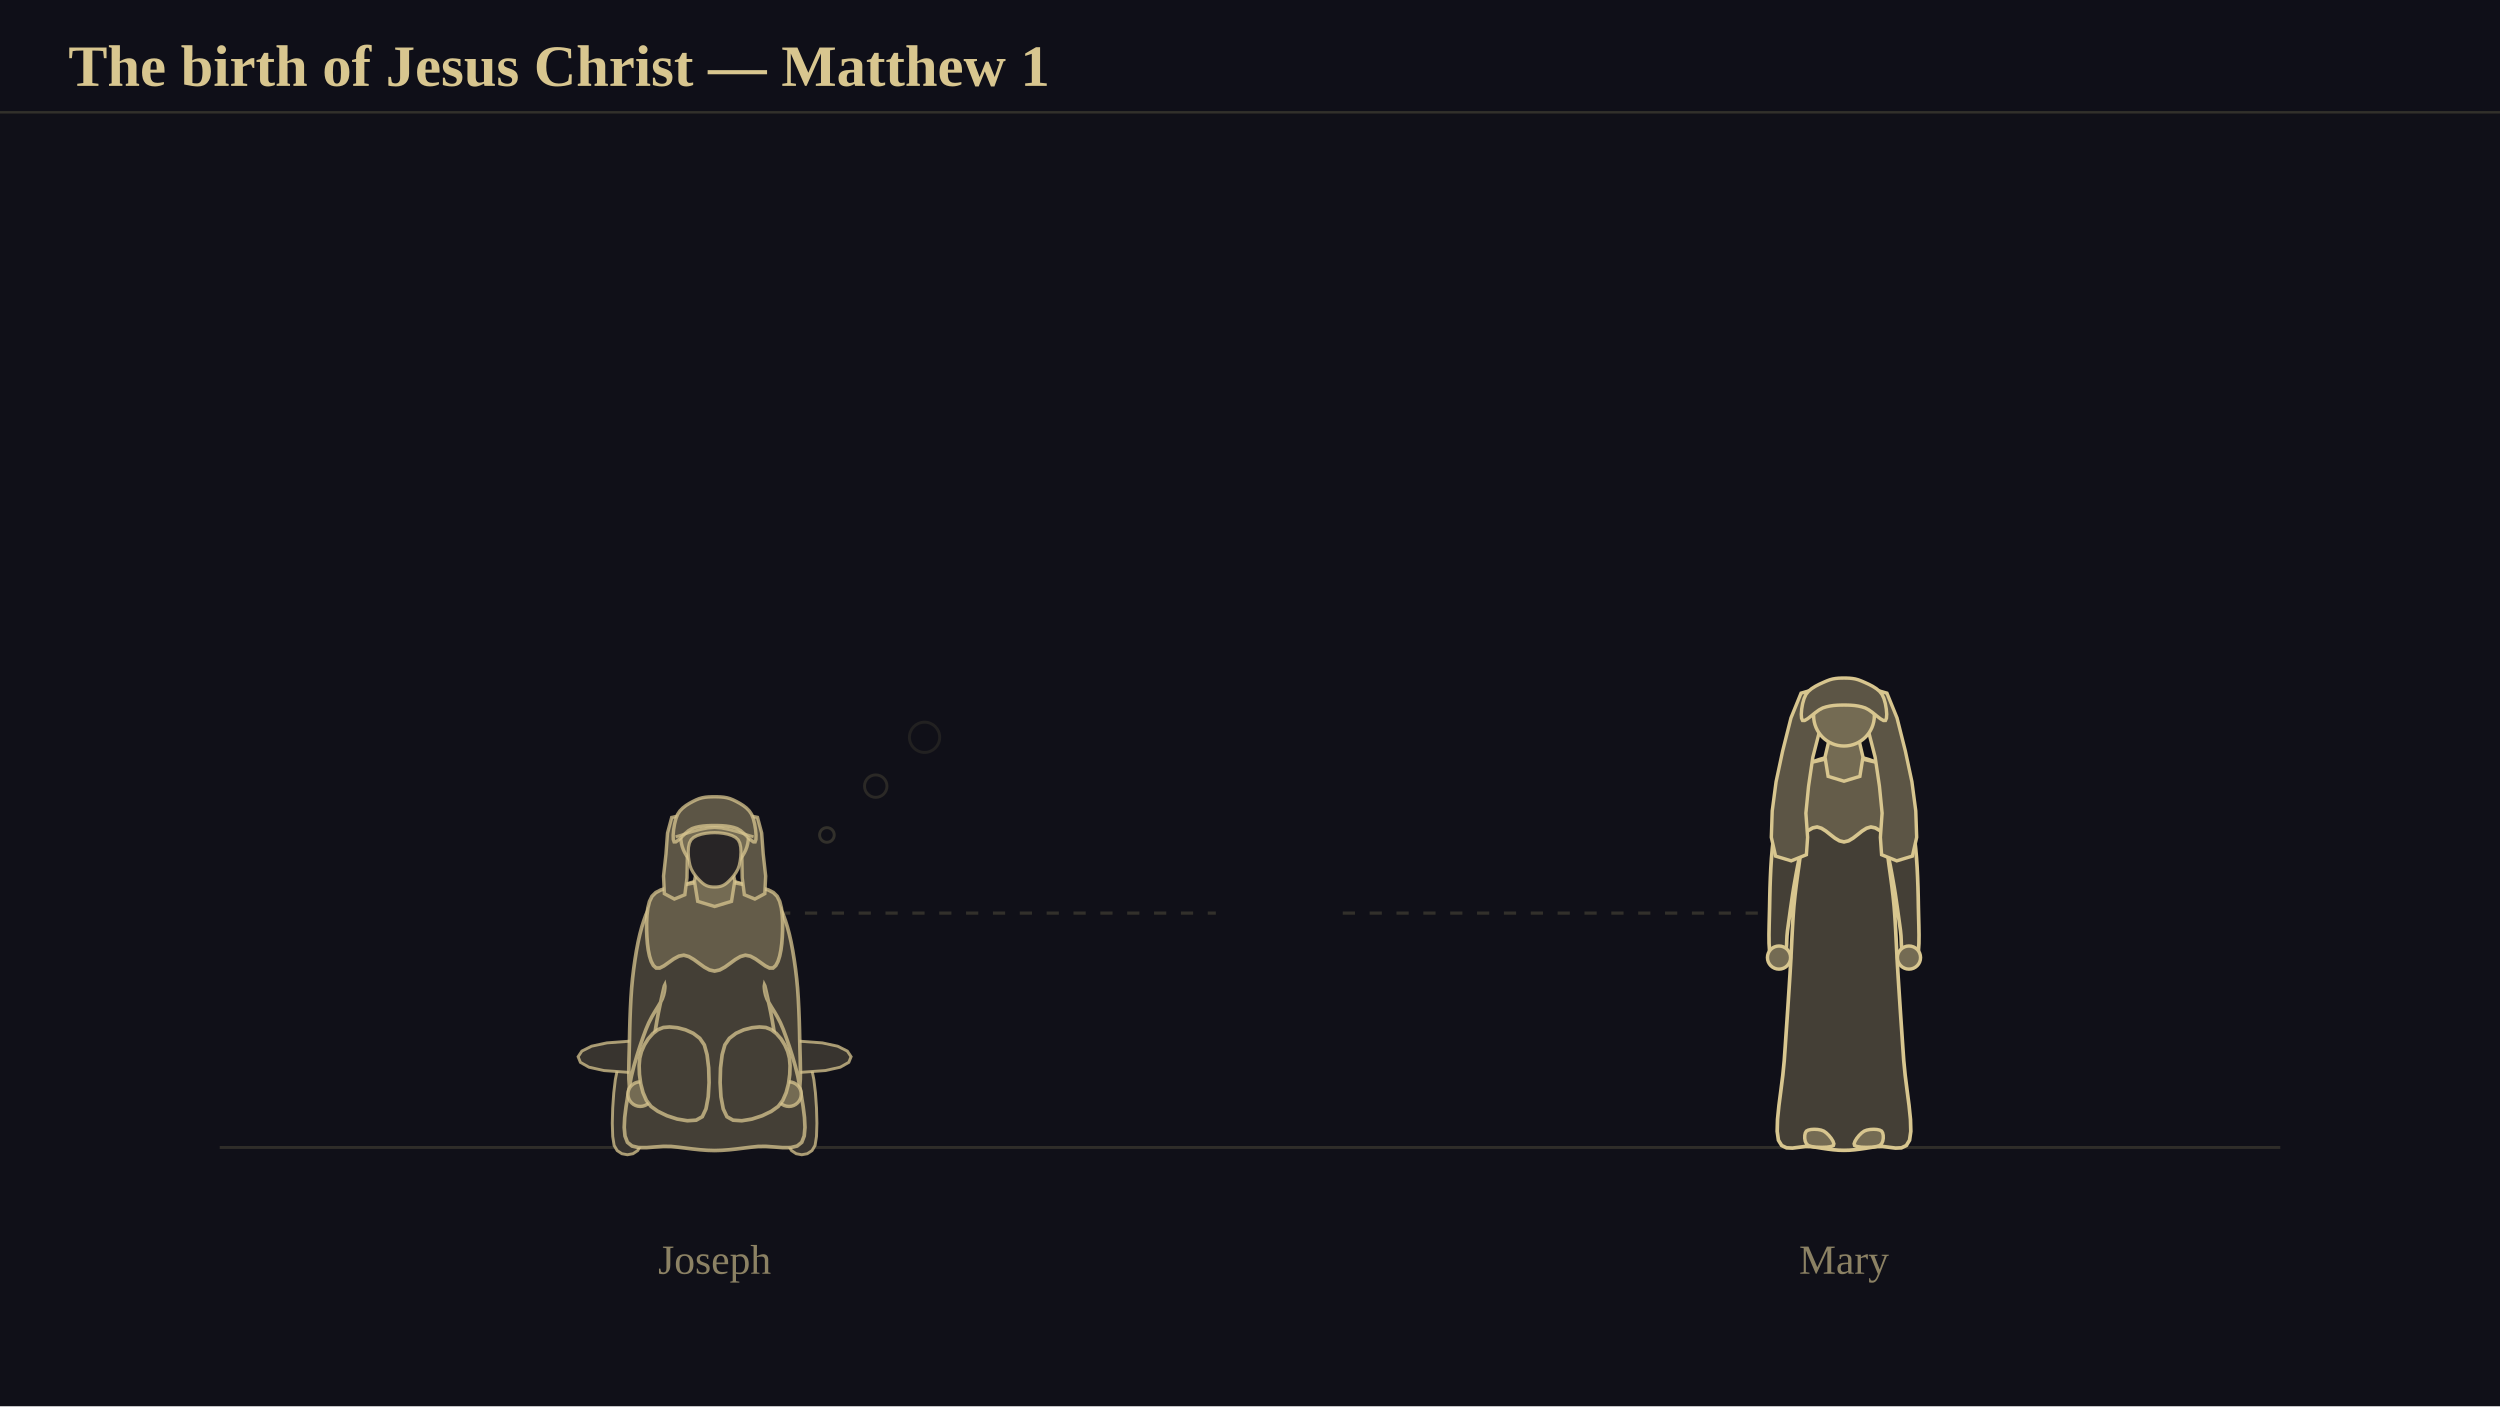
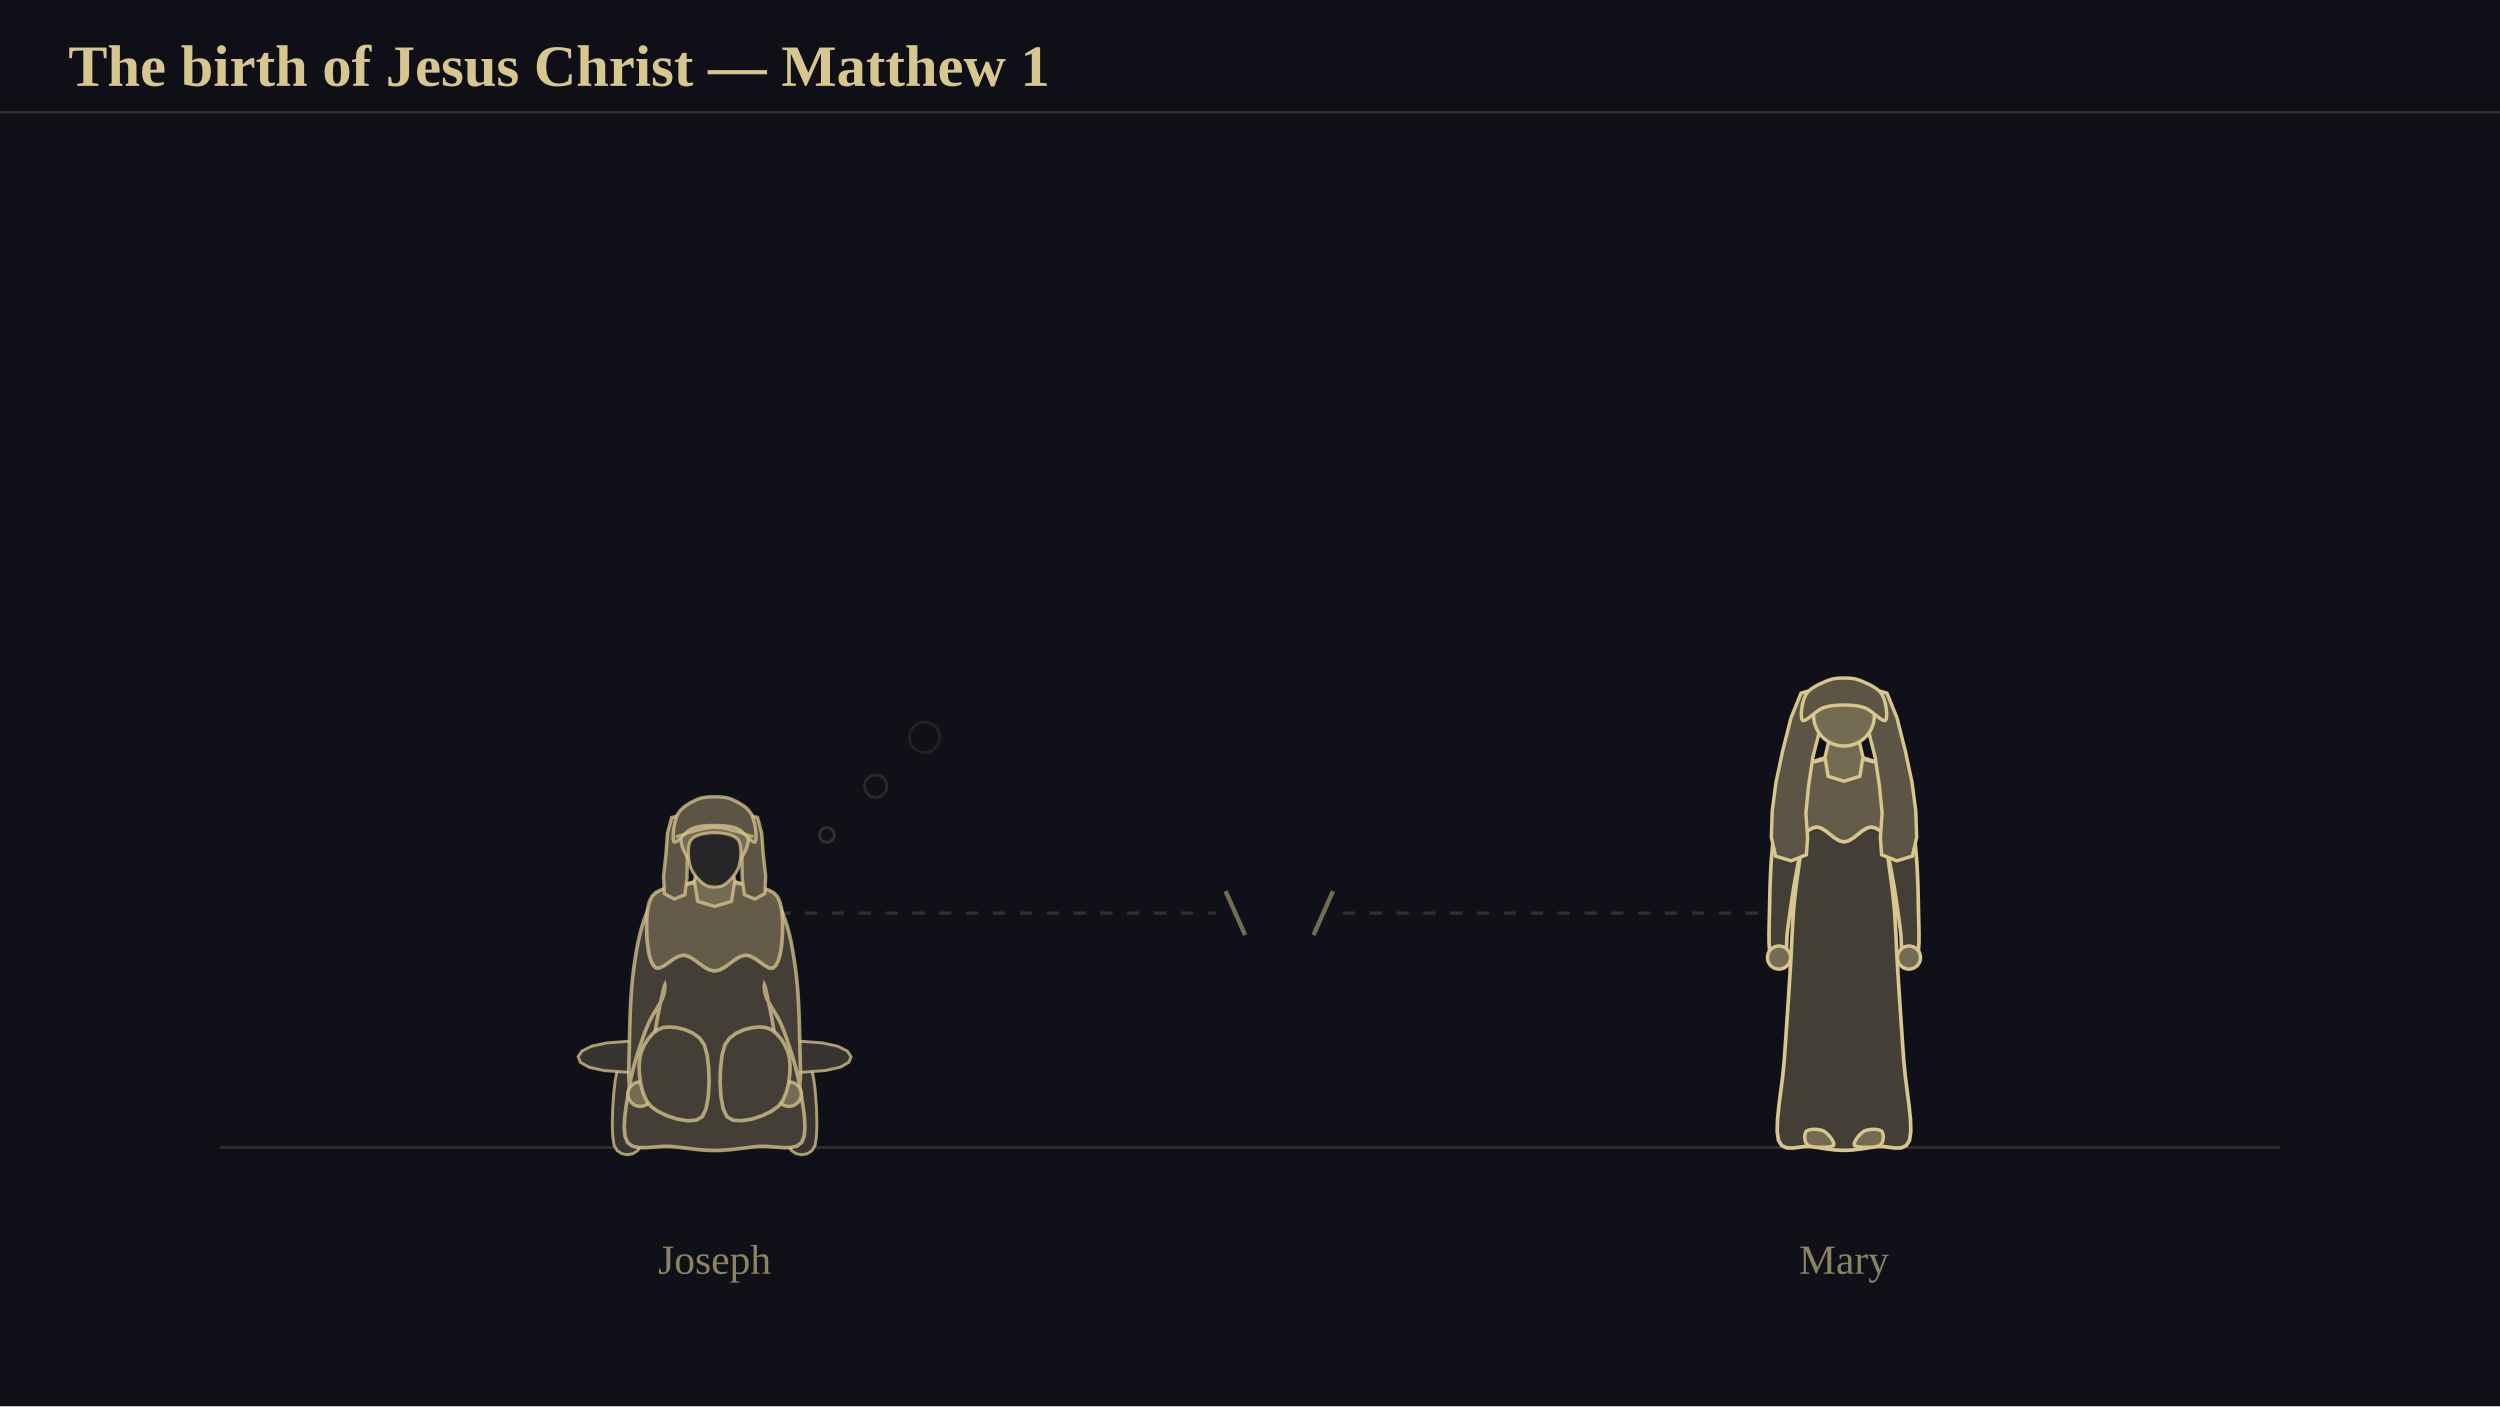
<svg xmlns="http://www.w3.org/2000/svg" viewBox="0 0 1024 576" width="1024" height="576" font-family="Georgia, 'Times New Roman', serif">
  <rect x="0" y="0" width="1024" height="576" fill="rgb(16,16,24)" />
  <line x1="90" y1="470" x2="934" y2="470" stroke="rgb(74,70,56)" stroke-width="1.2" stroke-opacity="0.549" />
  <line x1="318.7" y1="374" x2="498" y2="374" stroke="rgb(74,70,56)" stroke-width="1.3" stroke-opacity="0.600" stroke-dasharray="5 6" />
  <line x1="550" y1="374" x2="729.3" y2="374" stroke="rgb(74,70,56)" stroke-width="1.3" stroke-opacity="0.600" stroke-dasharray="5 6" />
-   <polyline points="502,365 510,383" fill="none" stroke-linejoin="round" stroke="rgb(140,130,100)" stroke-width="1.8" stroke-dasharray="19.7" stroke-dashoffset="19.7" stroke-opacity="0.800">
-     <animate attributeName="stroke-dashoffset" values="19.7;0" dur="1.30s" begin="0s" fill="freeze" calcMode="spline" keyTimes="0;1" keySplines="0.42 0 0.58 1" />
-   </polyline>
-   <polyline points="546,365 538,383" fill="none" stroke-linejoin="round" stroke="rgb(140,130,100)" stroke-width="1.8" stroke-dasharray="19.7" stroke-dashoffset="19.7" stroke-opacity="0.800">
-     <animate attributeName="stroke-dashoffset" values="19.7;0" dur="1.30s" begin="0s" fill="freeze" calcMode="spline" keyTimes="0;1" keySplines="0.42 0 0.58 1" />
-   </polyline>
+   <polyline points="502,365 510,383" stroke-linejoin="round" fill="none" stroke="rgb(140,130,100)" stroke-width="1.8" stroke-opacity="0.800" />
+   <polyline points="546,365 538,383" stroke-linejoin="round" fill="none" stroke="rgb(140,130,100)" stroke-width="1.8" stroke-opacity="0.800" />
  <polygon points="262.46,469.16 261.2,471.29 259.27,472.57 257,472.99 254.73,472.57 252.8,471.29 251.54,469.16 250.96,465.47 250.79,460.08 250.96,453.83 251.4,447.58 252.04,442.19 252.8,438.5 253.87,436.37 255.34,435.09 257,434.67 258.66,435.09 260.13,436.37 261.2,438.5 261.96,442.19 262.6,447.58 263.04,453.83 263.21,460.08 263.04,465.47" fill="rgb(56,52,47)" stroke="rgb(216,198,143)" stroke-width="1.2" stroke-opacity="0.749" />
  <polygon points="322.94,469.16 324.2,471.29 326.13,472.57 328.4,472.99 330.67,472.57 332.6,471.29 333.86,469.16 334.44,465.47 334.61,460.08 334.44,453.83 334,447.58 333.36,442.19 332.6,438.5 331.53,436.37 330.06,435.09 328.4,434.67 326.74,435.09 325.27,436.37 324.2,438.5 323.44,442.19 322.8,447.58 322.36,453.83 322.19,460.08 322.36,465.47" fill="rgb(56,52,47)" stroke="rgb(216,198,143)" stroke-width="1.2" stroke-opacity="0.749" />
  <polygon points="247.34,438.5 258.2,439.29 274.17,439.76 292.7,439.92 311.23,439.76 327.2,439.29 338.06,438.5 344.18,437.13 347.67,435.14 348.61,432.83 347.07,430.52 343.11,428.52 336.8,427.16 326.12,426.37 310.62,425.9 292.7,425.74 274.78,425.9 259.27,426.37 248.6,427.16 242.29,428.52 238.33,430.52 236.79,432.83 237.73,435.14 241.22,437.13" fill="rgb(56,52,47)" stroke="rgb(216,198,143)" stroke-width="1.2" stroke-opacity="0.749" />
  <polygon points="257,467.9 255.99,465.29 255.68,461.79 255.88,457.69 256.43,453.29 257.14,448.9 257.84,444.8 258.62,440.83 259.64,436.71 260.83,432.59 262.1,428.62 263.37,424.94 264.56,421.7 265.75,418.91 267.02,416.45 268.29,414.28 269.48,412.37 270.5,410.65 271.28,409.1 271.8,407.58 272.14,406.11 272.3,404.83 272.34,403.93 272.27,403.55 272.12,403.85 271.85,404.97 271.42,406.81 270.89,409.17 270.3,411.86 269.71,414.7 269.18,417.5 268.67,420.45 268.14,423.75 267.61,427.2 267.1,430.59 266.63,433.72 266.24,436.4 266,438.64 265.9,440.62 265.85,442.33 265.74,443.8 265.49,445.04 264.98,446.06 264.1,447.02 262.91,447.94 261.57,448.63 260.24,448.89 259.08,448.52 258.26,447.32 257.81,445.11 257.59,442 257.55,438.26 257.62,434.16 257.74,429.95 257.84,425.9 257.92,421.87 258.04,417.62 258.21,413.27 258.43,408.93 258.72,404.7 259.1,400.7 259.56,396.85 260.1,393.05 260.7,389.36 261.37,385.86 262.1,382.62 262.88,379.7 263.69,377.13 264.51,374.85 265.4,372.82 266.38,371.02 267.49,369.4 268.76,367.94 270.28,366.68 272.04,365.65 273.93,364.82 275.84,364.11 277.65,363.49 279.26,362.9 280.65,362.36 281.92,361.92 283.09,361.56 284.21,361.27 285.3,361.02 286.4,360.8 287.5,360.62 288.56,360.5 289.6,360.43 290.63,360.4 291.66,360.38 292.7,360.38 293.74,360.38 294.77,360.4 295.8,360.43 296.84,360.5 297.9,360.62 299,360.8 300.1,361.02 301.19,361.27 302.31,361.56 303.48,361.92 304.75,362.36 306.14,362.9 307.75,363.49 309.56,364.11 311.47,364.82 313.36,365.65 315.12,366.68 316.64,367.94 317.91,369.4 319.02,371.02 320,372.82 320.89,374.85 321.71,377.13 322.52,379.7 323.3,382.62 324.03,385.86 324.7,389.36 325.3,393.05 325.84,396.85 326.3,400.7 326.68,404.7 326.97,408.93 327.19,413.27 327.36,417.62 327.48,421.87 327.56,425.9 327.66,429.95 327.78,434.16 327.85,438.26 327.81,442 327.59,445.11 327.14,447.32 326.32,448.52 325.16,448.89 323.83,448.63 322.49,447.94 321.3,447.02 320.42,446.06 319.91,445.04 319.66,443.8 319.55,442.33 319.5,440.62 319.4,438.64 319.16,436.4 318.77,433.72 318.3,430.59 317.79,427.2 317.26,423.75 316.73,420.45 316.22,417.5 315.69,414.7 315.1,411.86 314.51,409.17 313.98,406.81 313.55,404.97 313.28,403.85 313.13,403.55 313.06,403.93 313.1,404.83 313.26,406.11 313.6,407.58 314.12,409.1 314.9,410.65 315.92,412.37 317.11,414.28 318.38,416.45 319.65,418.91 320.84,421.7 322.03,424.94 323.3,428.62 324.57,432.59 325.76,436.71 326.78,440.83 327.56,444.8 328.26,448.9 328.97,453.29 329.52,457.69 329.72,461.79 329.41,465.29 328.4,467.9 326.51,469.42 323.83,470.05 320.64,470.08 317.19,469.81 313.74,469.55 310.55,469.58 307.57,469.9 304.6,470.26 301.62,470.63 298.65,470.95 295.68,471.17 292.7,471.26 289.72,471.17 286.75,470.95 283.77,470.63 280.8,470.26 277.82,469.9 274.85,469.58 271.66,469.55 268.21,469.81 264.76,470.08 261.57,470.05 258.89,469.42" fill="rgb(68,63,54)" stroke="rgb(216,198,143)" stroke-width="1.5" stroke-opacity="0.749" />
  <circle cx="262.25" cy="448.16" r="5.04" fill="rgb(116,107,83)" stroke="rgb(216,198,143)" stroke-width="1.4" stroke-opacity="0.749" />
  <circle cx="323.15" cy="448.16" r="5.04" fill="rgb(116,107,83)" stroke="rgb(216,198,143)" stroke-width="1.4" stroke-opacity="0.749" />
  <polygon points="287.66,457.4 285.14,458.82 281.55,459.06 277.4,458.37 273.19,457 269.45,455.19 266.66,453.2 264.78,450.73 263.38,447.51 262.43,443.86 261.92,440.09 261.79,436.52 262.04,433.46 262.74,430.72 263.94,428 265.53,425.48 267.42,423.33 269.51,421.74 271.7,420.86 274.29,420.65 277.42,420.95 280.76,421.81 283.94,423.24 286.64,425.29 288.5,428 289.61,432 290.27,437.4 290.44,443.41 290.09,449.26 289.17,454.19" fill="rgb(68,63,54)" stroke="rgb(216,198,143)" stroke-width="1.5" stroke-opacity="0.749" />
  <polygon points="297.74,457.4 300.26,458.82 303.85,459.06 308,458.37 312.21,457 315.95,455.19 318.74,453.2 320.62,450.73 322.02,447.51 322.97,443.86 323.48,440.09 323.61,436.52 323.36,433.46 322.66,430.72 321.46,428 319.87,425.48 317.98,423.33 315.89,421.74 313.7,420.86 311.11,420.65 307.98,420.95 304.64,421.81 301.46,423.24 298.76,425.29 296.9,428 295.79,432 295.13,437.4 294.96,443.41 295.31,449.26 296.23,454.19" fill="rgb(68,63,54)" stroke="rgb(216,198,143)" stroke-width="1.5" stroke-opacity="0.749" />
  <polygon points="267.08,367.1 266.03,369.24 265.35,371.95 264.98,375 264.84,378.16 264.86,381.2 264.98,383.9 265.18,386.45 265.52,389.07 266.03,391.58 266.72,393.78 267.62,395.48 268.76,396.5 270.2,396.52 271.93,395.64 273.88,394.26 275.95,392.79 278.05,391.65 280.1,391.25 282.13,391.81 284.21,393.03 286.32,394.58 288.45,396.12 290.59,397.29 292.7,397.76 294.81,397.29 296.95,396.12 299.08,394.58 301.19,393.03 303.27,391.81 305.3,391.25 307.35,391.65 309.45,392.79 311.52,394.26 313.47,395.64 315.2,396.52 316.64,396.5 317.78,395.48 318.68,393.78 319.37,391.58 319.88,389.07 320.22,386.45 320.42,383.9 320.54,381.2 320.56,378.16 320.42,375 320.05,371.95 319.37,369.24 318.32,367.1 316.78,365.59 314.77,364.55 312.47,363.85 310.01,363.35 307.57,362.94 305.3,362.48 303.18,361.99 301.07,361.58 298.97,361.25 296.88,361 294.8,360.85 292.7,360.8 290.6,360.85 288.52,361 286.43,361.25 284.33,361.58 282.22,361.99 280.1,362.48 277.83,362.94 275.39,363.35 272.93,363.84 270.63,364.55 268.62,365.59" fill="rgb(100,92,73)" stroke="rgb(216,198,143)" stroke-width="1.5" stroke-opacity="0.749" />
  <polygon points="285.77,369.2 284.43,360.8 286.4,352.4 292.7,350.3 299,352.4 300.97,360.8 299.63,369.2 292.7,371.3" fill="rgb(116,107,83)" stroke="rgb(216,198,143)" stroke-width="1.4" stroke-opacity="0.749" />
  <polygon points="284.23,336.38 283.52,342.7 281.54,350.78 281.39,359.56 280.51,366.48 276.21,368.25 272.13,366.04 271.78,358.84 272.78,349.82 273.42,341.21 275.13,334.82 280,333.76" fill="rgb(92,85,69)" stroke="rgb(216,198,143)" stroke-width="1.4" stroke-opacity="0.749" />
  <polygon points="310.27,334.82 311.98,341.21 312.62,349.82 313.62,358.84 313.27,366.04 309.19,368.25 304.89,366.48 304.01,359.56 303.86,350.78 301.88,342.7 301.17,336.38 305.4,333.76" fill="rgb(92,85,69)" stroke="rgb(216,198,143)" stroke-width="1.4" stroke-opacity="0.749" />
  <circle cx="292.7" cy="342.74" r="13.86" fill="rgb(116,107,83)" stroke="rgb(216,198,143)" stroke-width="1.4" stroke-opacity="0.749" />
  <polygon points="283.04,344 282.37,345.35 282.01,347.06 281.91,348.99 282.01,350.97 282.27,352.86 282.62,354.5 283.14,355.95 283.9,357.33 284.8,358.62 285.78,359.79 286.76,360.8 287.66,361.64 288.5,362.27 289.34,362.73 290.18,363.03 291.02,363.21 291.86,363.3 292.7,363.32 293.54,363.3 294.38,363.21 295.22,363.03 296.06,362.73 296.9,362.27 297.74,361.64 298.64,360.8 299.62,359.79 300.6,358.62 301.5,357.33 302.26,355.95 302.78,354.5 303.13,352.86 303.39,350.97 303.49,348.99 303.39,347.06 303.03,345.35 302.36,344 301.28,343 299.82,342.24 298.11,341.69 296.26,341.32 294.42,341.12 292.7,341.06 290.98,341.12 289.14,341.32 287.29,341.69 285.58,342.24 284.12,343" fill="rgb(40,37,38)" stroke="rgb(216,198,143)" stroke-width="1.3" stroke-opacity="0.749" />
  <polygon points="276.11,344.84 275.77,343.86 275.72,342.1 275.91,339.88 276.31,337.5 276.88,335.27 277.58,333.5 278.49,332.15 279.65,330.96 280.98,329.93 282.39,329.04 283.81,328.27 285.14,327.62 286.4,327.11 287.66,326.76 288.92,326.54 290.18,326.42 291.44,326.37 292.7,326.36 293.96,326.37 295.22,326.42 296.48,326.54 297.74,326.76 299,327.11 300.26,327.62 301.59,328.27 303.01,329.04 304.42,329.93 305.75,330.96 306.91,332.15 307.82,333.5 308.52,335.27 309.09,337.5 309.49,339.88 309.68,342.1 309.63,343.86 309.29,344.84 308.6,344.85 307.56,344.11 306.28,342.9 304.86,341.51 303.38,340.24 301.94,339.38 300.51,338.9 299,338.56 297.44,338.33 295.85,338.2 294.26,338.14 292.7,338.12 291.14,338.14 289.55,338.2 287.96,338.33 286.4,338.56 284.89,338.9 283.46,339.38 282.02,340.24 280.54,341.51 279.12,342.9 277.84,344.11 276.8,344.85" fill="rgb(92,85,69)" stroke="rgb(216,198,143)" stroke-width="1.4" stroke-opacity="0.749" />
  <polyline points="276.74,342.74 278.48,342.24 280.88,341.48 283.72,340.61 286.79,339.8 289.86,339.2 292.7,338.96 295.54,339.2 298.61,339.8 301.68,340.61 304.52,341.48 306.92,342.24 308.66,342.74" stroke-linejoin="round" fill="none" stroke="rgb(216,198,143)" stroke-width="1.2" stroke-opacity="0.718" />
  <circle cx="338.7" cy="342" r="3" fill="none" stroke="rgb(74,70,56)" stroke-width="1.2" stroke-opacity="0.600" />
  <circle cx="358.7" cy="322" r="4.6" fill="none" stroke="rgb(74,70,56)" stroke-width="1.2" stroke-opacity="0.459" />
  <circle cx="378.7" cy="302" r="6.2" fill="none" stroke="rgb(74,70,56)" stroke-width="1.2" stroke-opacity="0.318" />
  <polygon points="728.45,467.04 727.93,463.38 728.07,458.51 728.65,452.81 729.45,446.66 730.24,440.42 730.82,434.47 731.23,428.63 731.64,422.55 732.06,416.39 732.46,410.3 732.84,404.44 733.19,398.94 733.49,393.79 733.74,388.88 733.97,384.19 734.2,379.71 734.46,375.41 734.77,371.3 735.2,367.06 735.73,362.64 736.3,358.41 736.81,354.74 737.17,352.01 737.31,350.57 737.18,350.71 736.83,352.18 736.34,354.58 735.78,357.52 735.23,360.59 734.74,363.4 734.29,366.18 733.83,369.28 733.36,372.52 732.92,375.71 732.51,378.65 732.17,381.17 731.96,383.28 731.87,385.13 731.82,386.75 731.73,388.13 731.51,389.29 731.07,390.25 730.3,391.15 729.26,392.02 728.08,392.67 726.92,392.91 725.91,392.56 725.19,391.43 724.8,389.35 724.61,386.43 724.57,382.92 724.64,379.06 724.74,375.11 724.83,371.3 724.9,367.51 725,363.52 725.15,359.43 725.34,355.35 725.6,351.37 725.93,347.61 726.33,343.99 726.8,340.42 727.33,336.95 727.91,333.66 728.55,330.61 729.23,327.87 729.95,325.45 730.69,323.31 731.49,321.41 732.36,319.71 733.31,318.19 734.37,316.82 735.59,315.63 736.96,314.67 738.42,313.88 739.9,313.22 741.34,312.64 742.67,312.08 743.89,311.57 745.05,311.16 746.17,310.82 747.26,310.54 748.32,310.31 749.38,310.11 750.41,309.94 751.41,309.83 752.39,309.76 753.36,309.73 754.32,309.71 755.3,309.71 756.28,309.71 757.24,309.73 758.21,309.76 759.19,309.83 760.19,309.94 761.22,310.11 762.28,310.31 763.34,310.54 764.43,310.82 765.55,311.16 766.71,311.57 767.93,312.08 769.26,312.64 770.7,313.22 772.18,313.88 773.64,314.67 775.01,315.63 776.23,316.82 777.29,318.19 778.24,319.71 779.11,321.41 779.91,323.31 780.65,325.45 781.37,327.87 782.05,330.61 782.69,333.66 783.27,336.95 783.8,340.42 784.27,343.99 784.67,347.61 785,351.37 785.26,355.35 785.45,359.43 785.6,363.52 785.7,367.51 785.77,371.3 785.86,375.11 785.96,379.06 786.03,382.92 785.99,386.43 785.8,389.35 785.41,391.43 784.69,392.56 783.68,392.91 782.52,392.67 781.34,392.02 780.3,391.15 779.53,390.25 779.09,389.29 778.87,388.13 778.78,386.75 778.73,385.13 778.64,383.28 778.43,381.17 778.09,378.65 777.68,375.71 777.24,372.52 776.77,369.28 776.31,366.18 775.86,363.4 775.37,360.59 774.82,357.52 774.26,354.58 773.77,352.18 773.42,350.71 773.29,350.57 773.43,352.01 773.79,354.74 774.3,358.41 774.87,362.64 775.4,367.06 775.83,371.3 776.14,375.41 776.4,379.71 776.63,384.19 776.86,388.88 777.11,393.79 777.41,398.94 777.76,404.44 778.14,410.3 778.54,416.39 778.96,422.55 779.37,428.63 779.78,434.47 780.36,440.42 781.15,446.66 781.95,452.81 782.53,458.51 782.67,463.38 782.15,467.04 780.82,469.21 778.84,470.15 776.42,470.26 773.78,469.93 771.14,469.58 768.72,469.61 766.49,469.96 764.25,470.32 762.01,470.65 759.77,470.93 757.54,471.12 755.3,471.18 753.06,471.12 750.83,470.93 748.59,470.65 746.35,470.32 744.11,469.96 741.88,469.61 739.46,469.58 736.82,469.93 734.18,470.26 731.76,470.15 729.78,469.21" fill="rgb(68,63,54)" stroke="rgb(216,198,143)" stroke-width="1.5" />
  <circle cx="728.68" cy="392.22" r="4.74" fill="rgb(116,107,83)" stroke="rgb(216,198,143)" stroke-width="1.4" />
  <circle cx="781.92" cy="392.22" r="4.74" fill="rgb(116,107,83)" stroke="rgb(216,198,143)" stroke-width="1.4" />
  <polygon points="750.96,469.21 749.96,469.62 748.24,469.87 746.12,469.95 743.94,469.87 742.02,469.62 740.69,469.21 739.92,468.5 739.43,467.46 739.21,466.25 739.23,465.04 739.47,464 739.9,463.29 740.67,462.88 741.8,462.63 743.16,462.55 744.58,462.63 745.92,462.88 747.01,463.29 748.01,464 749.09,465.04 750.07,466.25 750.81,467.46 751.16,468.5" fill="rgb(116,107,83)" stroke="rgb(216,198,143)" stroke-width="1.4" />
  <polygon points="759.64,469.21 760.64,469.62 762.36,469.87 764.48,469.95 766.66,469.87 768.58,469.62 769.91,469.21 770.68,468.5 771.17,467.46 771.39,466.25 771.37,465.04 771.13,464 770.7,463.29 769.93,462.88 768.8,462.63 767.44,462.55 766.02,462.63 764.68,462.88 763.59,463.29 762.59,464 761.51,465.04 760.53,466.25 759.79,467.46 759.44,468.5" fill="rgb(116,107,83)" stroke="rgb(216,198,143)" stroke-width="1.4" />
  <polygon points="732.9,316.03 731.99,318.04 731.39,320.59 731.07,323.46 730.94,326.42 730.97,329.28 731.07,331.82 731.24,334.22 731.54,336.68 731.99,339.04 732.59,341.11 733.38,342.71 734.37,343.66 735.63,343.68 737.15,342.85 738.85,341.55 740.65,340.18 742.49,339.11 744.29,338.73 746.06,339.25 747.88,340.4 749.72,341.86 751.59,343.31 753.45,344.41 755.3,344.85 757.15,344.41 759.01,343.31 760.88,341.86 762.72,340.4 764.54,339.25 766.31,338.73 768.11,339.11 769.95,340.18 771.75,341.55 773.45,342.85 774.97,343.68 776.23,343.66 777.22,342.71 778.01,341.11 778.61,339.04 779.06,336.68 779.36,334.22 779.53,331.82 779.63,329.28 779.66,326.42 779.53,323.46 779.21,320.59 778.61,318.04 777.7,316.03 776.35,314.61 774.6,313.63 772.58,312.97 770.44,312.5 768.3,312.12 766.31,311.69 764.46,311.23 762.62,310.84 760.78,310.53 758.96,310.3 757.13,310.15 755.3,310.11 753.47,310.15 751.64,310.3 749.82,310.53 747.98,310.84 746.14,311.23 744.29,311.69 742.3,312.12 740.16,312.5 738.02,312.97 736,313.63 734.25,314.61" fill="rgb(100,92,73)" stroke="rgb(216,198,143)" stroke-width="1.5" />
  <polygon points="748.79,318 747.53,310.11 749.38,302.21 755.3,300.24 761.22,302.21 763.07,310.11 761.81,318 755.3,319.98" fill="rgb(116,107,83)" stroke="rgb(216,198,143)" stroke-width="1.4" />
  <polygon points="747.63,286.56 745.88,297.12 742.53,310.21 740.78,322.05 739.69,333.07 740.4,342.98 739.9,350.1 733.68,352.6 727.28,350.66 725.53,342.97 725.9,332.15 727.48,320.22 730.17,307.63 733.58,294.07 737.71,283.91 743.46,282.27" fill="rgb(92,85,69)" stroke="rgb(216,198,143)" stroke-width="1.4" />
  <polygon points="772.89,283.91 777.02,294.07 780.43,307.63 783.12,320.22 784.7,332.15 785.07,342.97 783.32,350.66 776.92,352.6 770.7,350.1 770.2,342.98 770.91,333.07 769.82,322.05 768.07,310.21 764.72,297.12 762.97,286.56 767.14,282.27" fill="rgb(92,85,69)" stroke="rgb(216,198,143)" stroke-width="1.4" />
  <circle cx="755.3" cy="293.13" r="12.44" fill="rgb(116,107,83)" stroke="rgb(216,198,143)" stroke-width="1.4" />
  <polygon points="738.32,295.1 737.91,294.18 737.8,292.53 737.97,290.44 738.36,288.2 738.95,286.11 739.71,284.44 740.72,283.18 742.06,282.06 743.59,281.09 745.2,280.25 746.78,279.53 748.19,278.92 749.46,278.44 750.66,278.11 751.83,277.91 752.98,277.79 754.13,277.74 755.3,277.73 756.47,277.74 757.62,277.79 758.77,277.91 759.94,278.11 761.14,278.44 762.41,278.92 763.82,279.53 765.4,280.25 767.01,281.09 768.54,282.06 769.88,283.18 770.89,284.44 771.65,286.11 772.24,288.2 772.63,290.44 772.8,292.53 772.69,294.18 772.28,295.1 771.46,295.12 770.24,294.42 768.76,293.28 767.14,291.97 765.5,290.78 763.99,289.97 762.56,289.52 761.12,289.2 759.67,288.98 758.21,288.86 756.75,288.8 755.3,288.79 753.85,288.8 752.39,288.86 750.93,288.98 749.48,289.2 748.04,289.52 746.61,289.97 745.1,290.78 743.46,291.97 741.84,293.28 740.36,294.42 739.14,295.12" fill="rgb(92,85,69)" stroke="rgb(216,198,143)" stroke-width="1.4" />
  <g opacity="0">
    <polygon points="176.66,228.52 175.88,231.29 174.52,233.57 173.16,236.53 171.9,240.37 170.44,244.49 168.79,248.91 166.94,253.62 164.8,259.54 162.38,266.35 159.91,272.24 157.62,275.38 155.5,275.04 153.44,272.27 151.54,267.95 149.85,262.95 148.43,257.19 147.23,250.32 146.17,242.77 145.19,234.98 144.34,226.87 143.63,218.27 142.93,209.48 142.08,200.79 141.1,192.24 140.04,183.69 138.84,175.15 137.42,166.6 135.62,157.83 133.53,148.92 131.44,140.3 129.65,132.41 127.97,124.45 126.35,116.48 125.2,110.27 124.99,107.55 125.87,109.56 127.61,115.12 129.98,122.34 132.76,129.3 136.09,135.71 140.04,142.51 144.23,149.7 148.3,157.28 152.25,165.42 156.26,174.08 160.17,182.88 163.84,191.46 167.53,200.21 171.22,209.14 174.33,217.4 176.27,224.1" fill="rgb(63,55,38)" stroke="rgb(255,212,94)" stroke-width="1.3" />
    <polyline points="171.73,219.87 150.72,167.16" stroke-linejoin="round" fill="none" stroke="rgb(255,212,94)" stroke-width="1.2" stroke-opacity="0.718" />
    <polyline points="165.2,202.53 136.11,140.87" stroke-linejoin="round" fill="none" stroke="rgb(255,212,94)" stroke-width="1.2" stroke-opacity="0.718" />
    <polyline points="165.2,202.53 136.11,140.87" stroke-linejoin="round" fill="none" stroke="rgb(255,212,94)" stroke-width="1.2" stroke-opacity="0.718" />
    <polygon points="201.13,224.1 203.07,217.4 206.18,209.14 209.87,200.21 213.56,191.46 217.23,182.88 221.14,174.08 225.15,165.42 229.1,157.28 233.17,149.7 237.36,142.51 241.31,135.71 244.64,129.3 247.42,122.34 249.79,115.12 251.53,109.56 252.41,107.55 252.2,110.27 251.05,116.48 249.43,124.45 247.75,132.41 245.96,140.3 243.87,148.92 241.78,157.83 239.98,166.6 238.56,175.15 237.36,183.69 236.3,192.24 235.32,200.79 234.47,209.48 233.77,218.27 233.06,226.87 232.21,234.98 231.23,242.77 230.17,250.32 228.97,257.19 227.55,262.95 225.86,267.95 223.96,272.27 221.9,275.04 219.78,275.38 217.49,272.24 215.02,266.35 212.6,259.54 210.46,253.62 208.61,248.91 206.96,244.49 205.5,240.37 204.24,236.53 202.88,233.57 201.52,231.29 200.74,228.52" fill="rgb(63,55,38)" stroke="rgb(255,212,94)" stroke-width="1.3" />
    <polyline points="205.67,219.87 226.68,167.16" stroke-linejoin="round" fill="none" stroke="rgb(255,212,94)" stroke-width="1.2" stroke-opacity="0.718" />
    <polyline points="212.2,202.53 241.29,140.87" stroke-linejoin="round" fill="none" stroke="rgb(255,212,94)" stroke-width="1.2" stroke-opacity="0.718" />
    <polyline points="212.2,202.53 241.29,140.87" stroke-linejoin="round" fill="none" stroke="rgb(255,212,94)" stroke-width="1.2" stroke-opacity="0.718" />
    <polygon points="167.57,319.67 167.16,316.79 167.27,312.96 167.72,308.47 168.35,303.62 168.98,298.71 169.43,294.03 169.75,289.43 170.08,284.65 170.4,279.8 170.72,275.01 171.02,270.39 171.3,266.06 171.54,262.01 171.75,258.14 171.95,254.45 172.14,250.92 172.33,247.54 172.54,244.3 172.8,240.96 173.12,237.48 173.44,234.15 173.72,231.26 173.9,229.11 173.93,227.98 173.78,228.09 173.48,229.25 173.09,231.14 172.65,233.45 172.21,235.87 171.82,238.08 171.45,240.27 171.07,242.71 170.69,245.26 170.32,247.77 169.99,250.09 169.71,252.07 169.53,253.73 169.46,255.19 169.42,256.46 169.35,257.55 169.17,258.47 168.8,259.22 168.17,259.93 167.32,260.61 166.35,261.12 165.4,261.31 164.57,261.04 163.98,260.15 163.65,258.51 163.5,256.21 163.47,253.45 163.52,250.41 163.61,247.3 163.68,244.3 163.74,241.32 163.82,238.18 163.94,234.96 164.1,231.74 164.31,228.61 164.58,225.65 164.91,222.8 165.3,219.99 165.73,217.26 166.21,214.67 166.73,212.27 167.3,210.11 167.88,208.21 168.48,206.52 169.12,205.02 169.83,203.69 170.62,202.49 171.52,201.41 172.57,200.48 173.78,199.72 175.07,199.1 176.37,198.58 177.63,198.12 178.75,197.68 179.76,197.28 180.68,196.95 181.56,196.69 182.4,196.47 183.22,196.29 184.04,196.13 184.85,196 185.64,195.91 186.41,195.85 187.17,195.83 187.93,195.82 188.7,195.82 189.47,195.82 190.23,195.83 190.99,195.85 191.76,195.91 192.55,196 193.36,196.13 194.18,196.29 195,196.47 195.84,196.69 196.72,196.95 197.64,197.28 198.65,197.68 199.77,198.12 201.03,198.58 202.33,199.1 203.62,199.72 204.83,200.48 205.88,201.41 206.78,202.49 207.57,203.69 208.28,205.02 208.92,206.52 209.52,208.21 210.1,210.11 210.67,212.27 211.19,214.67 211.67,217.26 212.1,219.99 212.49,222.8 212.82,225.65 213.09,228.61 213.3,231.74 213.46,234.96 213.58,238.18 213.66,241.32 213.72,244.3 213.79,247.3 213.88,250.41 213.93,253.45 213.9,256.21 213.75,258.51 213.42,260.15 212.83,261.04 212,261.31 211.05,261.12 210.08,260.61 209.23,259.93 208.6,259.22 208.23,258.47 208.05,257.55 207.98,256.46 207.94,255.19 207.87,253.73 207.69,252.07 207.41,250.09 207.08,247.77 206.71,245.26 206.33,242.71 205.95,240.27 205.58,238.08 205.19,235.87 204.75,233.45 204.31,231.14 203.92,229.25 203.62,228.09 203.47,227.98 203.5,229.11 203.68,231.26 203.96,234.15 204.28,237.48 204.6,240.96 204.86,244.3 205.07,247.54 205.26,250.92 205.45,254.45 205.65,258.14 205.86,262.01 206.1,266.06 206.38,270.39 206.68,275.01 207,279.8 207.32,284.65 207.65,289.43 207.97,294.03 208.42,298.71 209.05,303.62 209.68,308.47 210.13,312.96 210.24,316.79 209.83,319.67 208.79,321.38 207.23,322.12 205.33,322.2 203.25,321.95 201.17,321.67 199.27,321.69 197.51,321.97 195.74,322.25 193.98,322.51 192.22,322.73 190.46,322.88 188.7,322.93 186.94,322.88 185.18,322.73 183.42,322.51 181.66,322.25 179.89,321.97 178.13,321.69 176.23,321.67 174.15,321.95 172.07,322.2 170.17,322.12 168.61,321.38" fill="rgb(78,66,42)" stroke="rgb(255,212,94)" stroke-width="1.5" />
    <circle cx="166.84" cy="260.77" r="3.73" fill="rgb(135,114,59)" stroke="rgb(255,212,94)" stroke-width="1.4" />
    <circle cx="210.56" cy="260.77" r="3.73" fill="rgb(135,114,59)" stroke="rgb(255,212,94)" stroke-width="1.4" />
    <polygon points="185.28,321.38 184.5,321.7 183.14,321.9 181.47,321.96 179.76,321.9 178.25,321.7 177.2,321.38 176.59,320.82 176.21,320 176.03,319.05 176.05,318.1 176.24,317.28 176.58,316.72 177.18,316.39 178.08,316.2 179.14,316.13 180.26,316.2 181.31,316.39 182.17,316.72 182.96,317.28 183.81,318.1 184.58,319.05 185.17,320 185.44,320.82" fill="rgb(135,114,59)" stroke="rgb(255,212,94)" stroke-width="1.4" />
    <polygon points="192.12,321.38 192.9,321.7 194.26,321.9 195.93,321.96 197.64,321.9 199.15,321.7 200.2,321.38 200.81,320.82 201.19,320 201.37,319.05 201.35,318.1 201.16,317.28 200.82,316.72 200.22,316.39 199.32,316.2 198.26,316.13 197.14,316.2 196.09,316.39 195.23,316.72 194.44,317.28 193.59,318.1 192.82,319.05 192.23,320 191.96,320.82" fill="rgb(135,114,59)" stroke="rgb(255,212,94)" stroke-width="1.4" />
    <polygon points="183.57,202.34 182.58,196.13 184.04,189.91 188.7,188.36 193.36,189.91 194.82,196.13 193.83,202.34 188.7,203.9" fill="rgb(135,114,59)" stroke="rgb(255,212,94)" stroke-width="1.4" />
    <polygon points="182.43,178.06 181.91,182.73 180.44,188.71 180.33,195.21 179.68,200.33 176.5,201.64 173.48,200 173.22,194.68 173.96,188 174.43,181.63 175.7,176.9 179.3,176.12" fill="rgb(106,90,50)" stroke="rgb(255,212,94)" stroke-width="1.4" />
    <polygon points="201.7,176.9 202.97,181.63 203.44,188 204.18,194.68 203.92,200 200.9,201.64 197.72,200.33 197.07,195.21 196.96,188.71 195.49,182.73 194.97,178.06 198.1,176.12" fill="rgb(106,90,50)" stroke="rgb(255,212,94)" stroke-width="1.4" />
    <circle cx="188.7" cy="182.76" r="10.26" fill="rgb(135,114,59)" stroke="rgb(255,212,94)" stroke-width="1.4" />
    <polygon points="176.42,184.32 176.17,183.59 176.14,182.29 176.28,180.64 176.57,178.88 176.99,177.23 177.51,175.92 178.18,174.93 179.04,174.05 180.03,173.28 181.07,172.62 182.12,172.05 183.11,171.57 184.04,171.2 184.97,170.94 185.9,170.78 186.84,170.69 187.77,170.65 188.7,170.64 189.63,170.65 190.56,170.69 191.5,170.78 192.43,170.94 193.36,171.2 194.29,171.57 195.28,172.05 196.33,172.62 197.37,173.28 198.36,174.05 199.22,174.93 199.89,175.92 200.41,177.23 200.83,178.88 201.12,180.64 201.26,182.29 201.23,183.59 200.98,184.32 200.46,184.33 199.7,183.77 198.75,182.88 197.7,181.85 196.6,180.91 195.54,180.28 194.48,179.92 193.36,179.67 192.21,179.5 191.03,179.4 189.86,179.35 188.7,179.34 187.54,179.35 186.37,179.4 185.19,179.5 184.04,179.67 182.92,179.92 181.86,180.28 180.8,180.91 179.7,181.85 178.65,182.88 177.7,183.77 176.94,184.33" fill="rgb(106,90,50)" stroke="rgb(255,212,94)" stroke-width="1.4" />
    <polyline points="176.89,182.76 178.17,182.39 179.95,181.83 182.06,181.19 184.33,180.59 186.59,180.14 188.7,179.96 190.81,180.14 193.07,180.59 195.34,181.19 197.45,181.83 199.23,182.39 200.51,182.76" stroke-linejoin="round" fill="none" stroke="rgb(255,212,94)" stroke-width="1.2" stroke-opacity="0.718" />
    <animate attributeName="opacity" values="0;1" dur="1.43s" begin="0.65s" fill="freeze" />
  </g>
  <polyline points="292.7,50 292.7,294" fill="none" stroke-linejoin="round" stroke="rgb(255,244,170)" stroke-width="3" stroke-dasharray="244" stroke-dashoffset="244" stroke-opacity="0.847">
    <animate attributeName="stroke-dashoffset" values="244;0" dur="1.56s" begin="0s" fill="freeze" calcMode="spline" keyTimes="0;1" keySplines="0.42 0 0.58 1" />
  </polyline>
  <text x="292.7" y="516" font-size="17" text-anchor="middle" dominant-baseline="central" fill="rgb(140,130,100)" font-family="Georgia, 'Times New Roman', serif">Joseph</text>
  <text x="755.3" y="516" font-size="17" text-anchor="middle" dominant-baseline="central" fill="rgb(140,130,100)" font-family="Georgia, 'Times New Roman', serif">Mary</text>
  <rect x="0" y="0" width="1024" height="46" fill="rgb(16,16,24)" fill-opacity="0.925" />
  <text x="28" y="20" font-size="24" text-anchor="start" dominant-baseline="text-before-edge" fill="rgb(216,198,143)" font-family="Georgia, 'Times New Roman', serif" font-weight="bold">The birth of Jesus Christ — Matthew 1</text>
  <line x1="0" y1="46" x2="1024" y2="46" stroke="rgb(74,70,56)" stroke-width="1" stroke-opacity="0.600" />
</svg>
